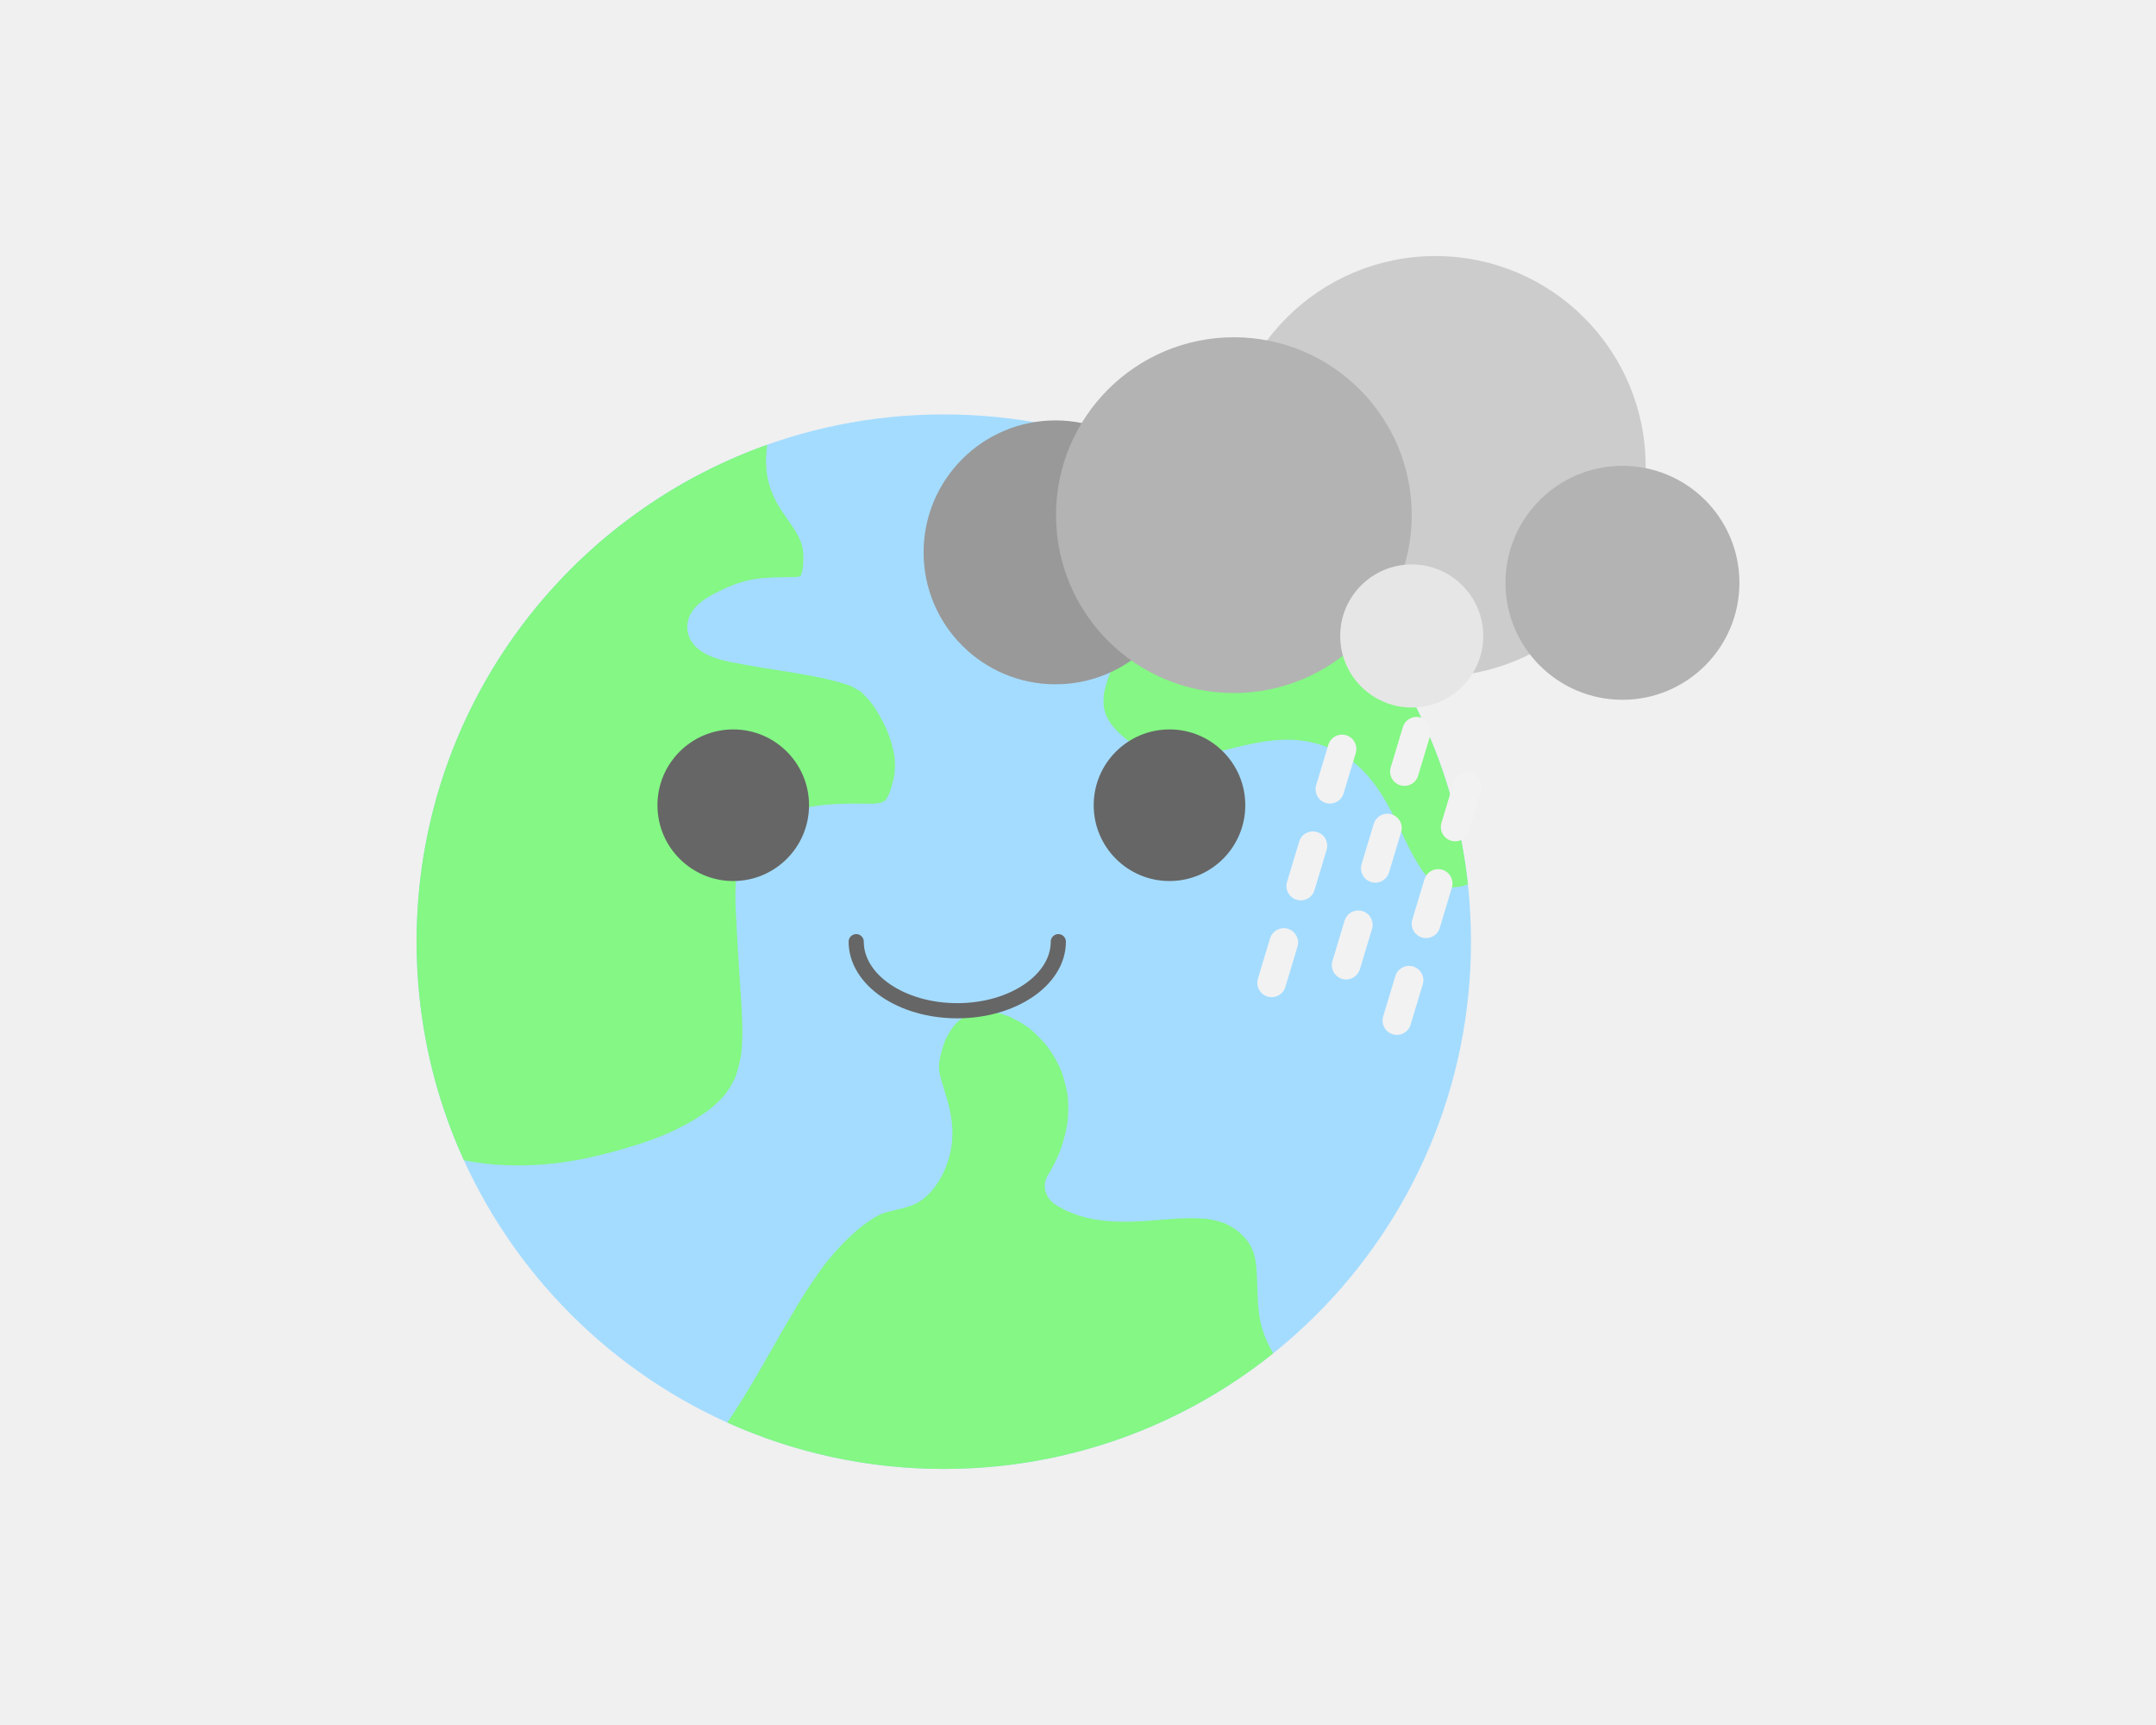
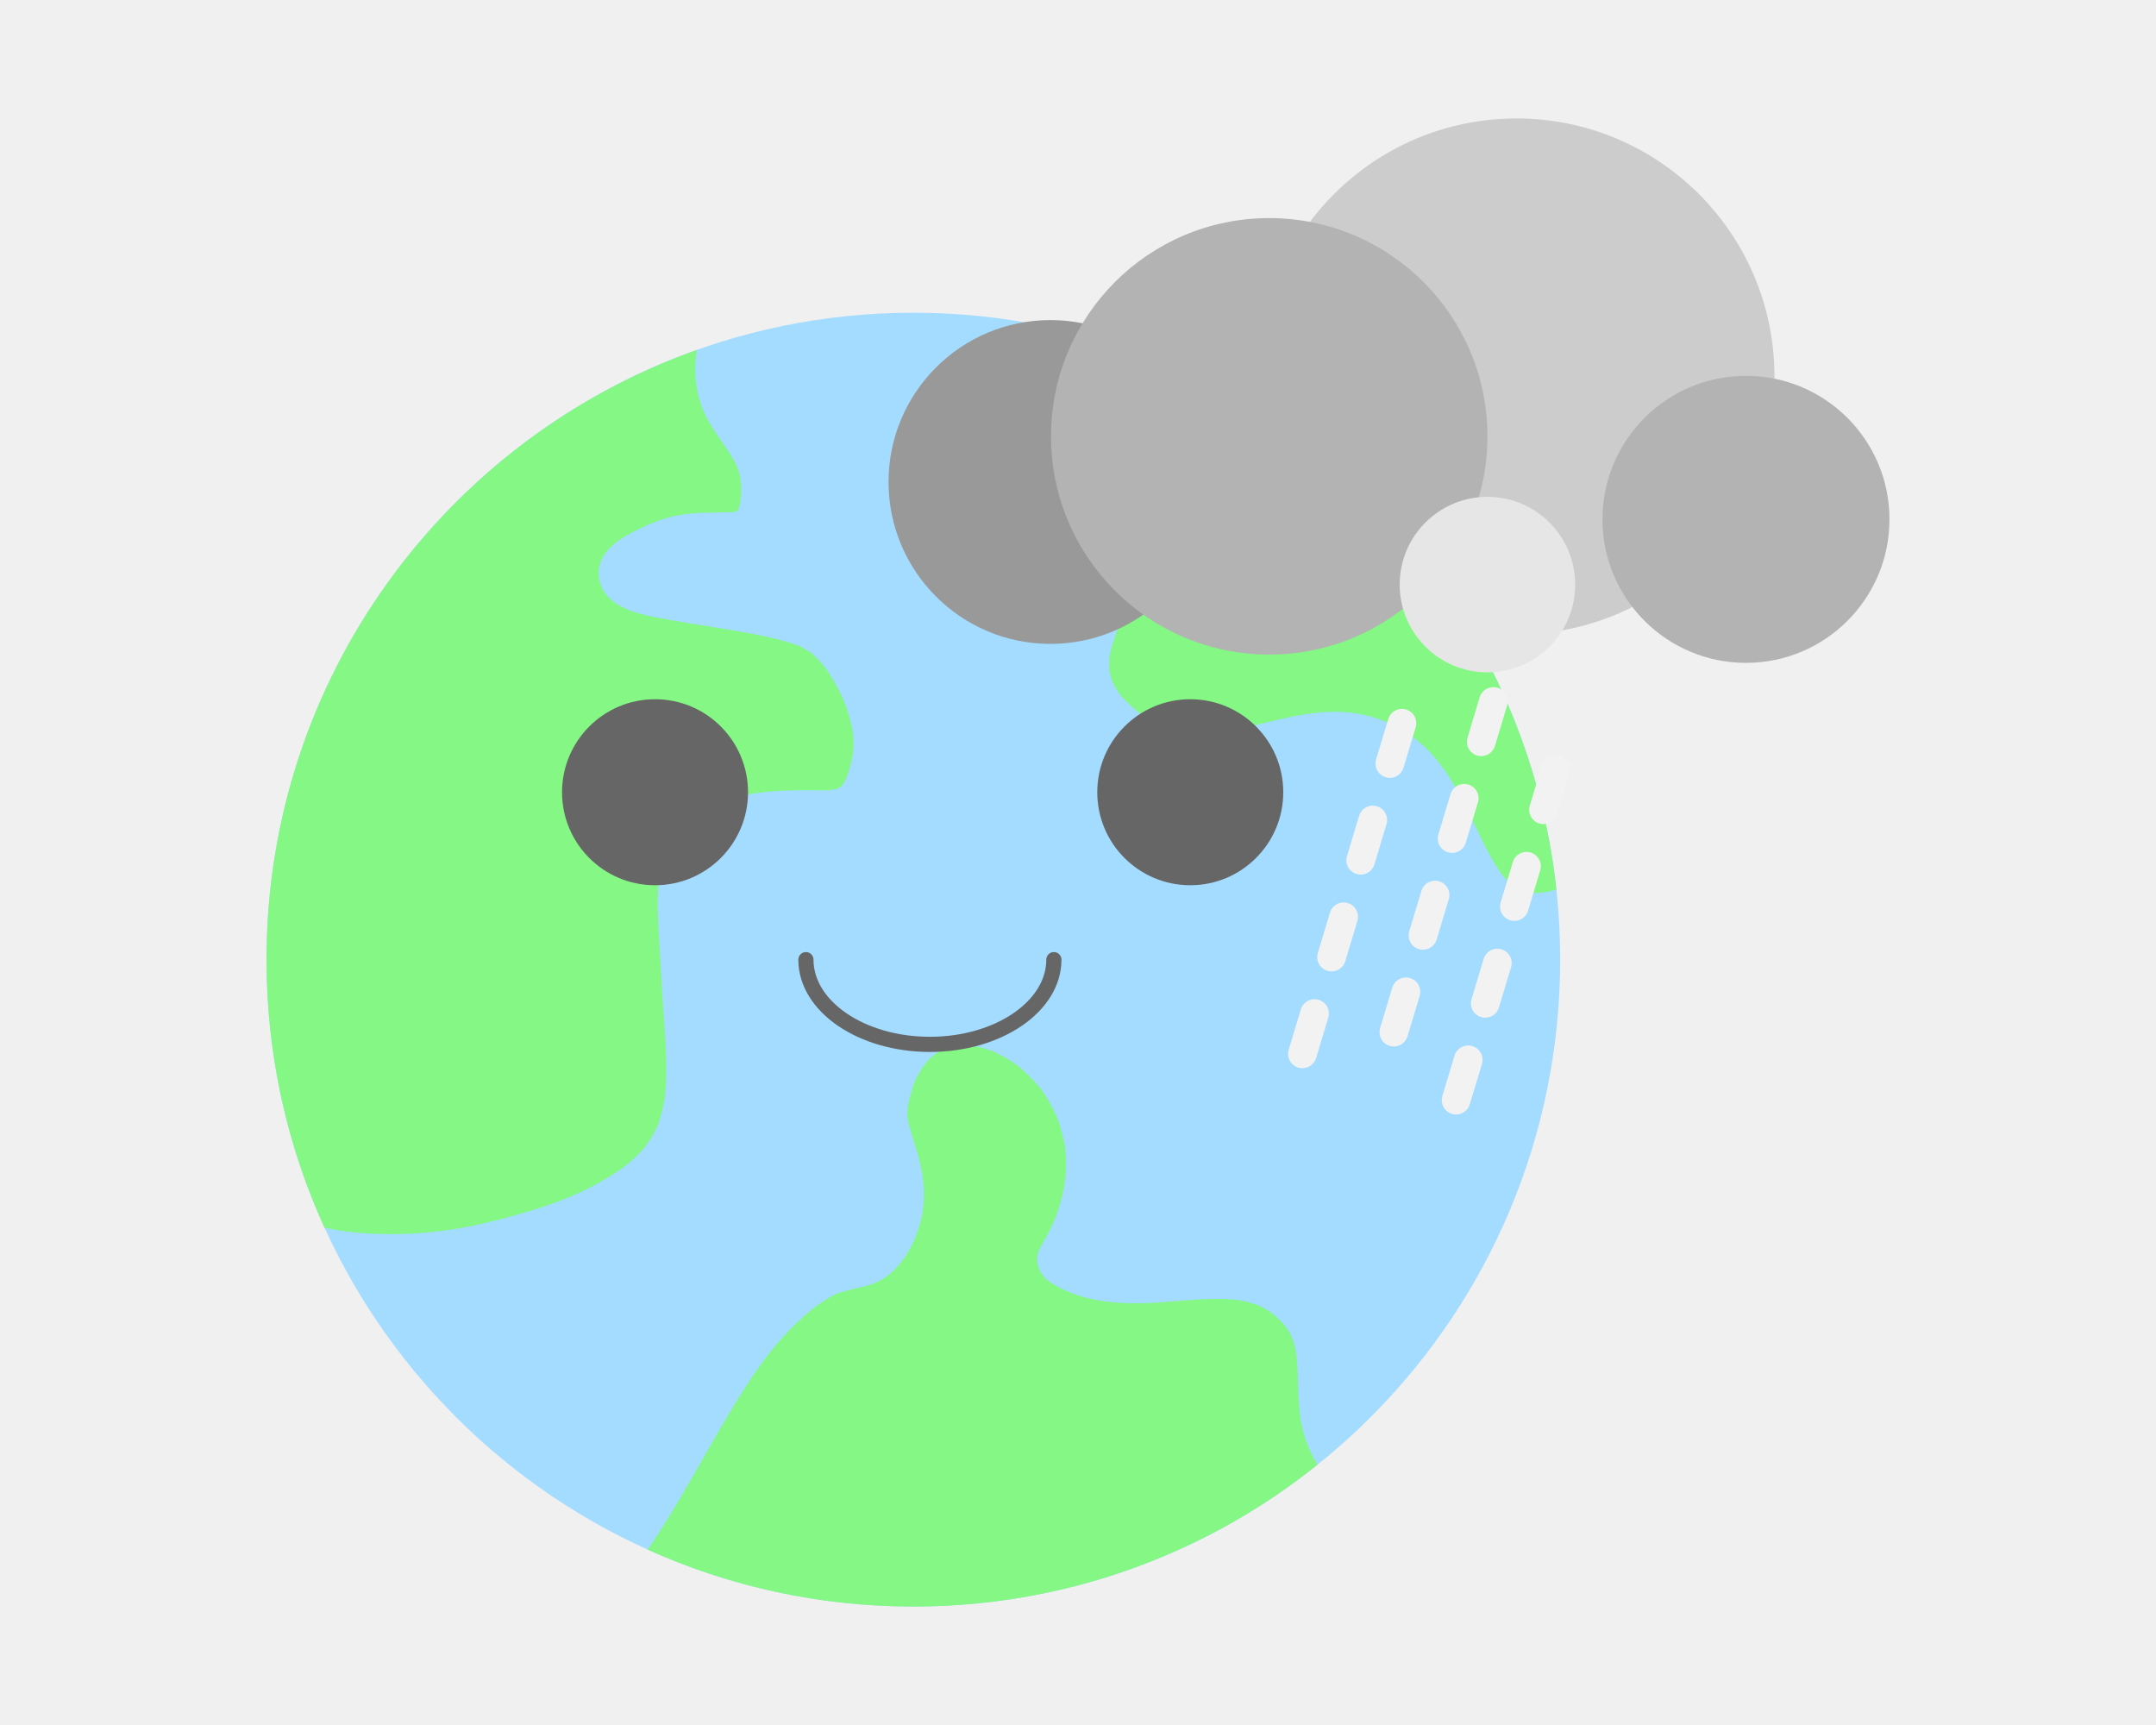
<svg xmlns="http://www.w3.org/2000/svg" version="1.1" id="Layer_1" x="0px" y="0px" viewBox="0 0 1280 1024" style="enable-background:new 0 0 1280 1024;" xml:space="preserve">
  <style type="text/css">
	.st0{fill:#FCF07E;stroke:#FCF07E;stroke-width:20;stroke-linecap:round;stroke-miterlimit:10;}
	.st1{fill:#A4DCFF;}
	.st2{fill:#84F784;}
	.st3{fill:#666666;}
	.st4{fill:none;stroke:#666666;stroke-width:9;stroke-linecap:round;stroke-miterlimit:10;}
	.st5{fill:#F4F4F4;}
	.st6{fill:#D3D3D3;}
	.st7{fill:#BEBEBF;}
	.st8{fill:#999999;}
	.st9{fill:#CCCCCC;}
	.st10{fill:#B3B3B3;}
	.st11{fill:#E6E6E6;}
	.st12{fill:none;stroke:#29ABE2;stroke-width:17;stroke-linecap:round;stroke-miterlimit:10;stroke-dasharray:25,35;}
	.st13{fill:none;stroke:#F2F2F2;stroke-width:17;stroke-linecap:round;stroke-miterlimit:10;stroke-dasharray:25,35;}
+ 	.st14{fill:none;stroke:#000000;stroke-width:6;stroke-miterlimit:10;}
+ 	.st15{fill:#FFFFFF;stroke:#FFFFFF;stroke-width:10;stroke-linecap:round;stroke-miterlimit:10;}
+ 	.st16{fill:#FFFFFF;stroke:#E6E6E6;stroke-width:10;stroke-linecap:round;stroke-miterlimit:10;}
+ 	.st17{fill:none;stroke:#F2F2F2;stroke-width:17;stroke-linecap:round;stroke-miterlimit:10;}
+ 	.st18{fill:none;stroke:#CCCCCC;stroke-width:17;stroke-linecap:round;stroke-miterlimit:10;}
+ 	.st19{fill:#FCF07E;stroke:#FCF07E;stroke-width:14;stroke-linecap:round;stroke-miterlimit:10;}
+ 	.st20{fill:none;stroke:#F2F2F2;stroke-width:17;stroke-linecap:round;stroke-miterlimit:10;stroke-dasharray:2,35;}
+ 	.st21{fill:#F7C161;stroke:#999999;stroke-width:8;stroke-miterlimit:10;}
+ 	.st22{fill:#666666;stroke:#999999;stroke-width:8;stroke-linecap:round;stroke-miterlimit:10;}
+ 	.st23{fill:none;stroke:#666666;stroke-width:6;stroke-linecap:round;stroke-miterlimit:10;}
+ 	.st24{opacity:0.65;}
+ 	.st25{fill:#808080;stroke:#4D4D4D;stroke-width:3;stroke-linecap:round;stroke-miterlimit:10;}
+ 	.st26{fill:#999999;stroke:#4D4D4D;stroke-width:3;stroke-linecap:round;stroke-miterlimit:10;}
+ 	.st27{fill:#B3B3B3;stroke:#4D4D4D;stroke-width:3;stroke-linecap:round;stroke-miterlimit:10;}
+ 	.st28{fill:#CCCCCC;stroke:#4D4D4D;stroke-width:3;stroke-linecap:round;stroke-miterlimit:10;}
+ 	.st29{fill:#E6E6E6;stroke:#4D4D4D;stroke-width:3;stroke-linecap:round;stroke-miterlimit:10;}
+ 	.st30{fill:#F2F2F2;stroke:#4D4D4D;stroke-width:3;stroke-linecap:round;stroke-miterlimit:10;}
</style>
  <g>
    <g>
      <g>
-         <circle class="st1" cx="560.32" cy="559" r="313" />
-         <path class="st2" d="M749.07,787.66c-3.36-12.21-1.99-24.82-3.39-37.24c-0.42-3.72-1.55-8.25-3.89-11.94     c-1.44-2.27-2.22-3.12-4.29-5.22c-0.61-0.62-1.25-1.23-1.9-1.82c0,0-2.01-1.57-1.97-1.6c-1.82-1.25-3.73-2.3-5.69-3.31     c-0.28-0.15-0.48-0.25-0.64-0.34c-0.18-0.05-0.41-0.11-0.75-0.21c-1.13-0.34-2.23-0.74-3.36-1.06c-1.9-0.52-3.83-0.9-5.77-1.25     c-0.26-0.05-0.47-0.09-0.64-0.12c-0.2-0.01-0.45-0.02-0.79-0.04c-1.01-0.06-2.01-0.16-3.01-0.22     c-9.42-0.53-18.85,0.42-28.23,1.17c-19.96,1.59-40.86,1.81-58.32-9.48c-5.61-3.63-8.03-11.07-4.47-17.04     c1.58-2.64,3.09-5.33,4.46-8.09c0.66-1.34,1.3-2.69,1.9-4.05c0.12-0.3,0.33-0.8,0.39-0.94c1.82-4.67,3.3-9.48,4.32-14.39     c0.21-1.04,0.4-2.08,0.57-3.12c-0.05,0.26,0.25-1.78,0.28-2.12c0.2-2.07,0.32-4.15,0.34-6.23c0.03-2.35-0.05-4.71-0.24-7.06     c-0.05-0.56-0.11-1.12-0.17-1.68c-0.06-0.43-0.2-1.5-0.27-1.82c-0.83-4.05-1.78-8.01-3.2-11.9c-0.23-0.63-1.88-4.43-0.46-1.32     c-0.25-0.56-0.49-1.12-0.76-1.67c-0.94-1.9-1.88-3.8-2.95-5.64c-0.9-1.55-1.85-3.07-2.86-4.55c-0.47-0.68-0.96-1.35-1.45-2.02     c-0.28-0.36-0.68-0.89-0.86-1.09c-2.46-2.82-4.99-5.54-7.81-8.02c-0.63-0.56-1.3-1.08-1.93-1.64c-0.05-0.04-0.08-0.07-0.12-0.11     c0,0,0,0-0.01,0c-1.25-0.85-2.46-1.76-3.74-2.58c-2.6-1.67-5.32-2.99-8.06-4.39c-0.73-0.24-1.44-0.54-2.17-0.79     c-1.33-0.45-2.67-0.86-4.03-1.21c-1.32-0.34-2.67-0.54-3.99-0.86c-0.61-0.05-1.23-0.12-1.84-0.15c-1.44-0.08-2.88-0.1-4.32-0.03     c-0.51,0.02-1.03,0.07-1.54,0.11c-1.09,0.37-2.42,0.44-3.52,0.74c-1,0.28-4.86,1.93-2.27,0.67c-1.08,0.52-2.15,1.03-3.19,1.64     c-0.35,0.21-1.63,1.1-2.31,1.56c-0.65,0.58-1.83,1.61-2.12,1.9c-0.54,0.54-2.52,3-2.4,2.71c-1.61,2.35-2.99,4.78-4.27,7.35     c-0.05,0.1-0.1,0.22-0.16,0.36c-0.18,0.48-0.29,0.77-0.34,0.9c-0.18,0.49-0.36,0.97-0.53,1.47c-0.66,1.93-1.23,3.9-1.72,5.88     c-1.13,4.59-1.45,6.63-0.97,10.29c0.34,2.6,2.26,8.8,3.5,12.69c3.58,11.23,5.61,22.28,3.33,34.04     c-2.17,11.16-8.34,23.64-18.02,30.13c-6.44,4.32-13.82,4.76-21,6.97c-0.72,0.22-1.43,0.47-2.14,0.73     c0.18-0.02-2.03,0.96-2.18,1.04c-2.04,1.1-3.98,2.4-5.88,3.71c-3.67,2.53-5.68,4.15-9.72,7.87c-3.58,3.3-6.95,6.81-10.15,10.47     c-1.55,1.78-3.07,3.59-4.54,5.43c-1.71,2.13-1.65,2.07-3.59,4.73c-6.08,8.34-11.57,17.1-16.82,25.98     c-12.73,21.49-24.53,43.93-38.61,64.63C471.02,862.15,514.52,872,560.32,872c74.01,0,142-25.7,195.58-68.64     C752.97,798.48,750.62,793.27,749.07,787.66z" />
-         <path class="st2" d="M871.49,525.08c-13.64-126.52-102.65-230.43-221.23-265.94c-0.3,1.24-0.57,2.49-0.79,3.75     c-0.07,0.38-0.11,0.57-0.14,0.64c-0.02,0.21-0.04,0.46-0.06,0.75c-0.12,1.41-0.23,2.81-0.28,4.23     c-0.17,5.09-0.05,10.35,1.28,15.29c1.13,4.19,2.17,5.93,4.81,10.05c0.26,0.35,0.43,0.59,0.55,0.75c0.36,0.44,0.73,0.89,1.1,1.32     c0.5,0.58,1,1.14,1.52,1.71c1.39,1.53,2.83,3.01,4.25,4.51c3.18,3.37,6.2,6.85,8.89,10.64c5.33,7.52,8.39,17.18,9.13,26.34     c1.31,16.18-7.06,31.53-14.2,45.44c-2,3.9-4.01,7.81-5.85,11.79c-0.3,0.66-0.59,1.32-0.89,1.97c-0.09,0.2-0.17,0.37-0.24,0.51     c-0.05,0.13-0.1,0.28-0.17,0.47c-0.62,1.64-1.26,3.28-1.8,4.95c-0.64,1.95-1.2,3.94-1.64,5.95c-0.18,0.82-0.32,1.65-0.48,2.48     c0,0,0,0.01,0,0.01c0,0.05,0,0.09,0,0.15c-0.01,1.65-0.1,3.3-0.12,4.96c0,0.43,0.24,2.06,0.21,2.02c0.07,0.37,0.15,0.73,0.24,1.1     c0.28,1.18,0.67,2.3,1.02,3.46c0.03,0.1,0.05,0.17,0.07,0.25c0.03,0.06,0.07,0.13,0.12,0.23c0.95,1.88,1.98,3.69,3.19,5.41     c0.07,0.1,0.36,0.47,0.56,0.72c0.76,0.91,1.56,1.79,2.38,2.64c1.67,1.73,3.45,3.35,5.3,4.88c8.23,6.82,17.15,11.04,27.1,11.31     c22.25,0.61,44.18-10.17,67.15-10.71c16.31-0.39,31.68,4.85,43.9,15.69c9.5,8.43,16.15,19.82,21.78,31.06     c5.15,10.3,9.54,21.16,16.1,30.68c0.36,0.52,0.74,1.02,1.1,1.54c0.79,0.85,1.51,1.77,2.32,2.61c0.79,0.83,1.65,1.58,2.48,2.37     c0.12,0.12,0.22,0.21,0.31,0.3c0.11,0.06,0.22,0.13,0.37,0.22c1.11,0.68,2.3,1.28,3.4,1.97c0.41,0.14,0.81,0.29,1.22,0.42     c1.24,0.38,2.58,0.49,3.8,0.89c-3.41-1.12-0.4-0.07,1.19-0.03c1.65,0.04,3.27-0.13,4.91-0.21c-3.69,0.19,1.13-0.23,2.04-0.43     C868.75,525.86,870.12,525.48,871.49,525.08z" />
-         <path class="st2" d="M301.13,691.72c22.08,0.67,41.34-2.15,62.55-7.93c20.39-5.55,38.23-11.62,55.55-23.73     c2.44-1.7,5.5-4.19,8.85-7.72c1.02-1.07,1.98-2.19,2.92-3.33c-0.35,0.35,1.89-2.75,2.26-3.36c1.1-1.78,1.96-3.67,2.97-5.5     c0.06-0.11,0.11-0.19,0.15-0.27c0.03-0.08,0.05-0.15,0.08-0.25c0.2-0.6,0.45-1.18,0.65-1.78c1.16-3.33,1.92-6.73,2.62-10.19     c0.1-0.57,0.19-1.15,0.28-1.72c0.09-0.94,0.2-1.87,0.28-2.81c0.15-1.7,0.25-3.4,0.32-5.1c0.16-3.92,0.14-7.84,0.02-11.76     c-0.26-9.08-1.01-18.13-1.62-27.19c-0.69-10.16-1.17-20.34-1.76-30.51c-0.47-8.23-1.02-16.55-0.37-24.79     c1.24-15.75,7.34-29.9,21.97-37.52c16.56-8.63,35.52-9.46,53.79-9.18c2.07,0.03,4.15,0.06,6.22-0.02     c0.77-0.03,2.92-0.39,3.07-0.36c0.65-0.16,1.31-0.32,1.96-0.48c0.1-0.08,0.2-0.17,0.29-0.24c-0.7,0.31,0.77-0.46,1.58-1.05     c0.02-0.01,0.03-0.02,0.05-0.04c0.66-1.04,1.27-2.1,1.83-3.2c0.13-0.37,0.75-1.81,0.83-2.04c0.26-0.78,0.5-1.56,0.73-2.34     c0.76-2.59,1.43-5.27,1.87-7.94c-0.12,0.55,0.25-3.3,0.26-3.85c0.02-0.96,0-1.92-0.04-2.87c-0.12-3.16-0.31-4.18-0.91-6.93     c-1.06-4.9-2.81-10.24-4.72-14.3c-2.15-4.57-5.77-10.74-8.01-13.66c-1.34-1.74-2.82-3.4-4.35-4.96c-0.78-0.79-1.59-1.53-2.4-2.29     c-0.14-0.05-0.3-0.15-0.48-0.28c-1.31-0.68-4.01-2.33-4.75-2.79c-0.39-0.15-0.77-0.3-1.16-0.44c-1.24-0.45-2.49-0.86-3.75-1.25     c-5.93-1.83-12.01-3.14-18.09-4.32c-13.47-2.61-27.08-4.36-40.57-6.85c-9.69-1.79-22.27-3.58-29.43-11.08     c-5.14-5.38-6.14-13.27-2.31-19.72c3.03-5.09,8.43-8.59,13.55-11.28c7.67-4.03,15.83-7.53,24.43-8.79     c8.12-1.19,16.21-0.97,24.38-1.2c0.2-0.01,0.37-0.01,0.52-0.01c0.02-0.01,0.04-0.01,0.06-0.02c0.45-0.15,1.04-0.32,1.57-0.43     c0.04-0.03,0.09-0.06,0.14-0.09c0.16-0.12,0.31-0.21,0.43-0.28c0.03-0.05,0.06-0.1,0.09-0.16c0.05-0.16,0.09-0.3,0.13-0.42     c0.21-0.69,0.43-1.38,0.6-2.09c0.14-0.61,0.26-1.23,0.36-1.85c0.02-0.22,0.05-0.51,0.09-0.88c0.05-0.96,0.13-1.91,0.17-2.86     c0.06-1.48,0.09-2.98,0.04-4.46c-0.01-0.14-0.32-2.84-0.21-2.5c-0.31-1.63-0.74-3.23-1.28-4.8c-0.11-0.32-1.33-2.99-0.68-1.7     c-0.39-0.8-0.79-1.59-1.21-2.37c-3.96-7.22-9.52-13.43-13.24-20.79c-5.35-10.59-6.51-21.16-4.79-32.8     C334.22,307.09,247.32,422.89,247.32,559c0,46.27,10.05,90.19,28.07,129.71C283.91,690.51,292.62,691.46,301.13,691.72z" />
+         <circle class="st1" cx="542.25" cy="569.66" r="384.01" />
+         <path class="st2" d="M773.82,850.2c-4.12-14.98-2.45-30.45-4.16-45.69c-0.51-4.56-1.9-10.12-4.77-14.64     c-1.77-2.79-2.73-3.83-5.26-6.4c-0.75-0.77-1.53-1.51-2.33-2.23c0,0-2.46-1.93-2.42-1.96c-2.23-1.53-4.58-2.82-6.99-4.06     c-0.35-0.18-0.59-0.31-0.79-0.42c-0.23-0.06-0.51-0.14-0.91-0.26c-1.38-0.42-2.73-0.91-4.13-1.3c-2.33-0.64-4.7-1.1-7.08-1.54     c-0.32-0.06-0.58-0.11-0.79-0.15c-0.24-0.01-0.55-0.02-0.97-0.04c-1.23-0.07-2.46-0.2-3.7-0.27     c-11.56-0.65-23.13,0.51-34.64,1.43c-24.49,1.96-50.13,2.23-71.56-11.64c-6.89-4.45-9.85-13.58-5.48-20.9     c1.94-3.24,3.79-6.54,5.47-9.92c0.81-1.64,1.59-3.3,2.33-4.97c0.15-0.36,0.41-0.98,0.48-1.15c2.24-5.73,4.05-11.63,5.3-17.66     c0.26-1.27,0.49-2.55,0.7-3.83c-0.07,0.31,0.3-2.18,0.34-2.6c0.24-2.54,0.39-5.09,0.42-7.65c0.04-2.89-0.06-5.78-0.29-8.66     c-0.06-0.69-0.14-1.38-0.21-2.06c-0.07-0.52-0.25-1.84-0.33-2.23c-1.01-4.97-2.19-9.83-3.92-14.6c-0.28-0.77-2.31-5.44-0.57-1.62     c-0.31-0.68-0.6-1.38-0.93-2.05c-1.16-2.34-2.31-4.66-3.61-6.91c-1.1-1.9-2.27-3.76-3.51-5.58c-0.57-0.84-1.18-1.66-1.78-2.48     c-0.34-0.45-0.84-1.1-1.05-1.34c-3.02-3.46-6.12-6.8-9.58-9.84c-0.78-0.68-1.6-1.32-2.37-2.01c-0.06-0.05-0.09-0.08-0.14-0.13     c0,0,0,0-0.01,0c-1.54-1.05-3.02-2.16-4.59-3.16c-3.19-2.05-6.53-3.66-9.89-5.39c-0.89-0.29-1.77-0.67-2.66-0.97     c-1.63-0.56-3.27-1.05-4.94-1.48c-1.62-0.42-3.27-0.66-4.89-1.05c-0.75-0.06-1.5-0.14-2.26-0.19c-1.77-0.1-3.54-0.12-5.3-0.04     c-0.63,0.03-1.26,0.09-1.89,0.14c-1.33,0.45-2.96,0.54-4.31,0.91c-1.23,0.34-5.96,2.37-2.79,0.83c-1.32,0.63-2.64,1.26-3.91,2.02     c-0.43,0.25-1.99,1.35-2.84,1.92c-0.8,0.72-2.25,1.98-2.6,2.33c-0.67,0.66-3.09,3.68-2.94,3.32c-1.97,2.89-3.67,5.87-5.24,9.02     c-0.06,0.12-0.13,0.27-0.2,0.44c-0.22,0.59-0.35,0.94-0.42,1.1c-0.23,0.6-0.45,1.2-0.66,1.8c-0.81,2.37-1.51,4.78-2.11,7.22     c-1.39,5.64-1.78,8.14-1.19,12.62c0.42,3.19,2.77,10.8,4.29,15.57c4.4,13.78,6.89,27.34,4.08,41.76     c-2.66,13.7-10.24,29-22.11,36.96c-7.9,5.3-16.96,5.83-25.77,8.55c-0.88,0.27-1.76,0.57-2.63,0.89c0.22-0.03-2.48,1.17-2.67,1.27     c-2.5,1.35-4.88,2.94-7.22,4.55c-4.5,3.1-6.96,5.09-11.92,9.66c-4.39,4.05-8.52,8.36-12.45,12.85c-1.91,2.18-3.76,4.4-5.57,6.66     c-2.1,2.62-2.02,2.54-4.4,5.81c-7.46,10.24-14.19,20.98-20.64,31.87c-15.62,26.36-30.1,53.9-47.37,79.29     c48.1,21.69,101.47,33.78,157.67,33.78c90.8,0,174.22-31.53,239.96-84.22C778.6,863.48,775.71,857.08,773.82,850.2z" />
+         <path class="st2" d="M924.01,528.05c-16.73-155.22-125.94-282.71-271.42-326.28c-0.37,1.52-0.7,3.06-0.97,4.6     c-0.08,0.47-0.14,0.7-0.17,0.78c-0.02,0.26-0.05,0.56-0.08,0.92c-0.15,1.73-0.28,3.45-0.34,5.19c-0.21,6.24-0.06,12.7,1.57,18.76     c1.39,5.15,2.67,7.28,5.9,12.33c0.31,0.43,0.53,0.73,0.67,0.93c0.45,0.54,0.89,1.09,1.35,1.62c0.61,0.71,1.23,1.4,1.86,2.09     c1.7,1.88,3.47,3.69,5.21,5.53c3.91,4.13,7.61,8.41,10.9,13.06c6.54,9.22,10.3,21.07,11.2,32.31     c1.6,19.85-8.66,38.68-17.42,55.75c-2.46,4.79-4.92,9.58-7.17,14.47c-0.37,0.8-0.73,1.62-1.1,2.42     c-0.12,0.25-0.21,0.46-0.29,0.63c-0.06,0.16-0.13,0.35-0.21,0.57c-0.76,2.02-1.54,4.02-2.21,6.07c-0.78,2.4-1.47,4.83-2.01,7.3     c-0.22,1.01-0.4,2.03-0.59,3.04c0,0,0,0.01,0,0.01c0,0.07,0,0.11,0,0.18c-0.01,2.02-0.13,4.05-0.14,6.08     c0,0.53,0.29,2.53,0.26,2.48c0.09,0.45,0.18,0.9,0.29,1.35c0.34,1.44,0.82,2.83,1.25,4.24c0.04,0.12,0.06,0.21,0.09,0.31     c0.04,0.08,0.09,0.16,0.15,0.28c1.17,2.3,2.43,4.52,3.91,6.64c0.09,0.12,0.44,0.57,0.69,0.88c0.93,1.12,1.91,2.2,2.92,3.24     c2.05,2.12,4.23,4.11,6.5,5.98c10.1,8.37,21.04,13.54,33.25,13.88c27.3,0.75,54.2-12.47,82.38-13.14     c20.01-0.47,38.87,5.95,53.85,19.25c11.66,10.35,19.82,24.31,26.72,38.11c6.32,12.64,11.71,25.96,19.76,37.64     c0.44,0.64,0.9,1.26,1.35,1.89c0.97,1.04,1.85,2.17,2.84,3.2c0.97,1.01,2.02,1.94,3.04,2.9c0.15,0.14,0.27,0.26,0.38,0.37     c0.13,0.07,0.27,0.16,0.45,0.27c1.37,0.83,2.82,1.57,4.17,2.42c0.5,0.17,0.99,0.36,1.49,0.51c1.52,0.47,3.16,0.6,4.66,1.09     c-4.18-1.37-0.49-0.09,1.46-0.04c2.03,0.05,4.01-0.16,6.03-0.26c-4.53,0.23,1.39-0.29,2.51-0.53     C920.65,529,922.33,528.54,924.01,528.05z" />
+         <path class="st2" d="M224.25,732.5c27.09,0.82,50.72-2.64,76.75-9.73c25.02-6.81,46.91-14.26,68.15-29.12     c2.99-2.09,6.75-5.14,10.85-9.48c1.25-1.32,2.43-2.69,3.58-4.09c-0.43,0.43,2.31-3.38,2.78-4.13c1.35-2.19,2.41-4.5,3.65-6.75     c0.07-0.13,0.13-0.23,0.19-0.33c0.03-0.1,0.06-0.18,0.1-0.31c0.24-0.73,0.55-1.45,0.8-2.18c1.43-4.09,2.35-8.26,3.22-12.5     c0.12-0.7,0.24-1.41,0.35-2.11c0.11-1.15,0.25-2.3,0.35-3.45c0.18-2.08,0.3-4.17,0.39-6.25c0.2-4.81,0.17-9.62,0.03-14.43     c-0.32-11.14-1.23-22.25-1.99-33.36c-0.84-12.47-1.44-24.95-2.16-37.43c-0.58-10.1-1.26-20.31-0.46-30.41     c1.52-19.32,9.01-36.68,26.96-46.03c20.32-10.58,43.58-11.61,65.99-11.26c2.54,0.04,5.09,0.07,7.64-0.03     c0.95-0.04,3.59-0.48,3.77-0.45c0.8-0.2,1.6-0.39,2.4-0.59c0.12-0.1,0.24-0.21,0.35-0.29c-0.86,0.37,0.94-0.56,1.94-1.29     c0.02-0.02,0.04-0.03,0.06-0.04c0.81-1.28,1.55-2.58,2.24-3.92c0.16-0.45,0.92-2.22,1.01-2.51c0.32-0.95,0.62-1.91,0.9-2.88     c0.93-3.18,1.76-6.47,2.3-9.74c-0.15,0.67,0.31-4.05,0.32-4.72c0.02-1.17,0-2.35-0.04-3.52c-0.15-3.88-0.39-5.13-1.12-8.5     c-1.3-6.01-3.44-12.56-5.79-17.55c-2.64-5.61-7.08-13.18-9.83-16.75c-1.64-2.13-3.45-4.17-5.34-6.09     c-0.95-0.97-1.96-1.88-2.95-2.81c-0.17-0.06-0.37-0.18-0.58-0.34c-1.6-0.84-4.91-2.86-5.83-3.43c-0.47-0.18-0.95-0.37-1.43-0.54     c-1.52-0.55-3.06-1.06-4.61-1.53c-7.27-2.25-14.73-3.86-22.2-5.3c-16.52-3.2-33.22-5.35-49.77-8.41     c-11.89-2.2-27.32-4.39-36.11-13.6c-6.3-6.6-7.54-16.28-2.84-24.19c3.71-6.25,10.34-10.54,16.63-13.84     c9.4-4.95,19.42-9.24,29.98-10.78c9.96-1.46,19.89-1.18,29.92-1.47c0.25-0.01,0.46-0.01,0.64-0.01c0.03-0.01,0.04-0.02,0.08-0.03     c0.55-0.18,1.27-0.39,1.93-0.53c0.05-0.03,0.11-0.07,0.18-0.11c0.2-0.15,0.38-0.26,0.53-0.35c0.04-0.06,0.08-0.12,0.12-0.19     c0.06-0.2,0.11-0.37,0.16-0.51c0.26-0.85,0.53-1.69,0.73-2.57c0.17-0.75,0.31-1.51,0.45-2.26c0.03-0.27,0.06-0.62,0.11-1.08     c0.07-1.17,0.16-2.34,0.21-3.51c0.07-1.82,0.11-3.65,0.04-5.47c-0.01-0.17-0.39-3.48-0.26-3.07c-0.38-2-0.91-3.97-1.57-5.89     c-0.13-0.39-1.63-3.67-0.84-2.08c-0.48-0.98-0.96-1.95-1.49-2.9c-4.86-8.85-11.68-16.48-16.24-25.5     c-6.57-12.99-7.99-25.97-5.87-40.24C264.84,260.6,158.23,402.67,158.23,569.66c0,56.77,12.33,110.65,34.44,159.14     C203.12,731,213.8,732.18,224.25,732.5z" />
      </g>
-       <circle class="st3" cx="435.32" cy="478" r="45" />
-       <circle class="st3" cx="694.32" cy="478" r="45" />
-       <path class="st4" d="M628.32,559c0,22.64-26.86,41-60,41s-60-18.36-60-41" />
+       <circle class="st3" cx="388.89" cy="470.29" r="55.21" />
+       <circle class="st3" cx="706.65" cy="470.29" r="55.21" />
+       <path class="st4" d="M625.68,569.66c0,27.78-32.96,50.3-73.61,50.3s-73.61-22.52-73.61-50.3" />
    </g>
    <g>
-       <circle class="st8" cx="626.66" cy="327.89" r="78.33" />
-       <circle class="st9" cx="852.19" cy="276.82" r="124.82" />
-       <circle class="st10" cx="732.54" cy="305.8" r="105.59" />
-       <circle class="st11" cx="838.13" cy="377.53" r="42.47" />
-       <circle class="st10" cx="963.24" cy="345.97" r="69.44" />
+       <circle class="st8" cx="623.63" cy="286.12" r="96.11" />
+       <circle class="st9" cx="900.33" cy="223.46" r="153.14" />
+       <circle class="st10" cx="753.53" cy="259.02" r="129.55" />
+       <circle class="st11" cx="883.08" cy="347.03" r="52.1" />
+       <circle class="st10" cx="1036.57" cy="308.3" r="85.19" />
    </g>
    <g>
-       <line class="st13" x1="796.76" y1="444.59" x2="746.23" y2="612.41" />
-       <line class="st13" x1="841" y1="434.08" x2="790.48" y2="601.91" />
-       <line class="st13" x1="871.13" y1="466.98" x2="820.6" y2="634.8" />
+       <line class="st13" x1="832.32" y1="429.3" x2="770.34" y2="635.2" />
+       <line class="st13" x1="886.6" y1="416.41" x2="824.61" y2="622.31" />
+       <line class="st13" x1="923.57" y1="456.77" x2="861.58" y2="662.67" />
    </g>
  </g>
</svg>
